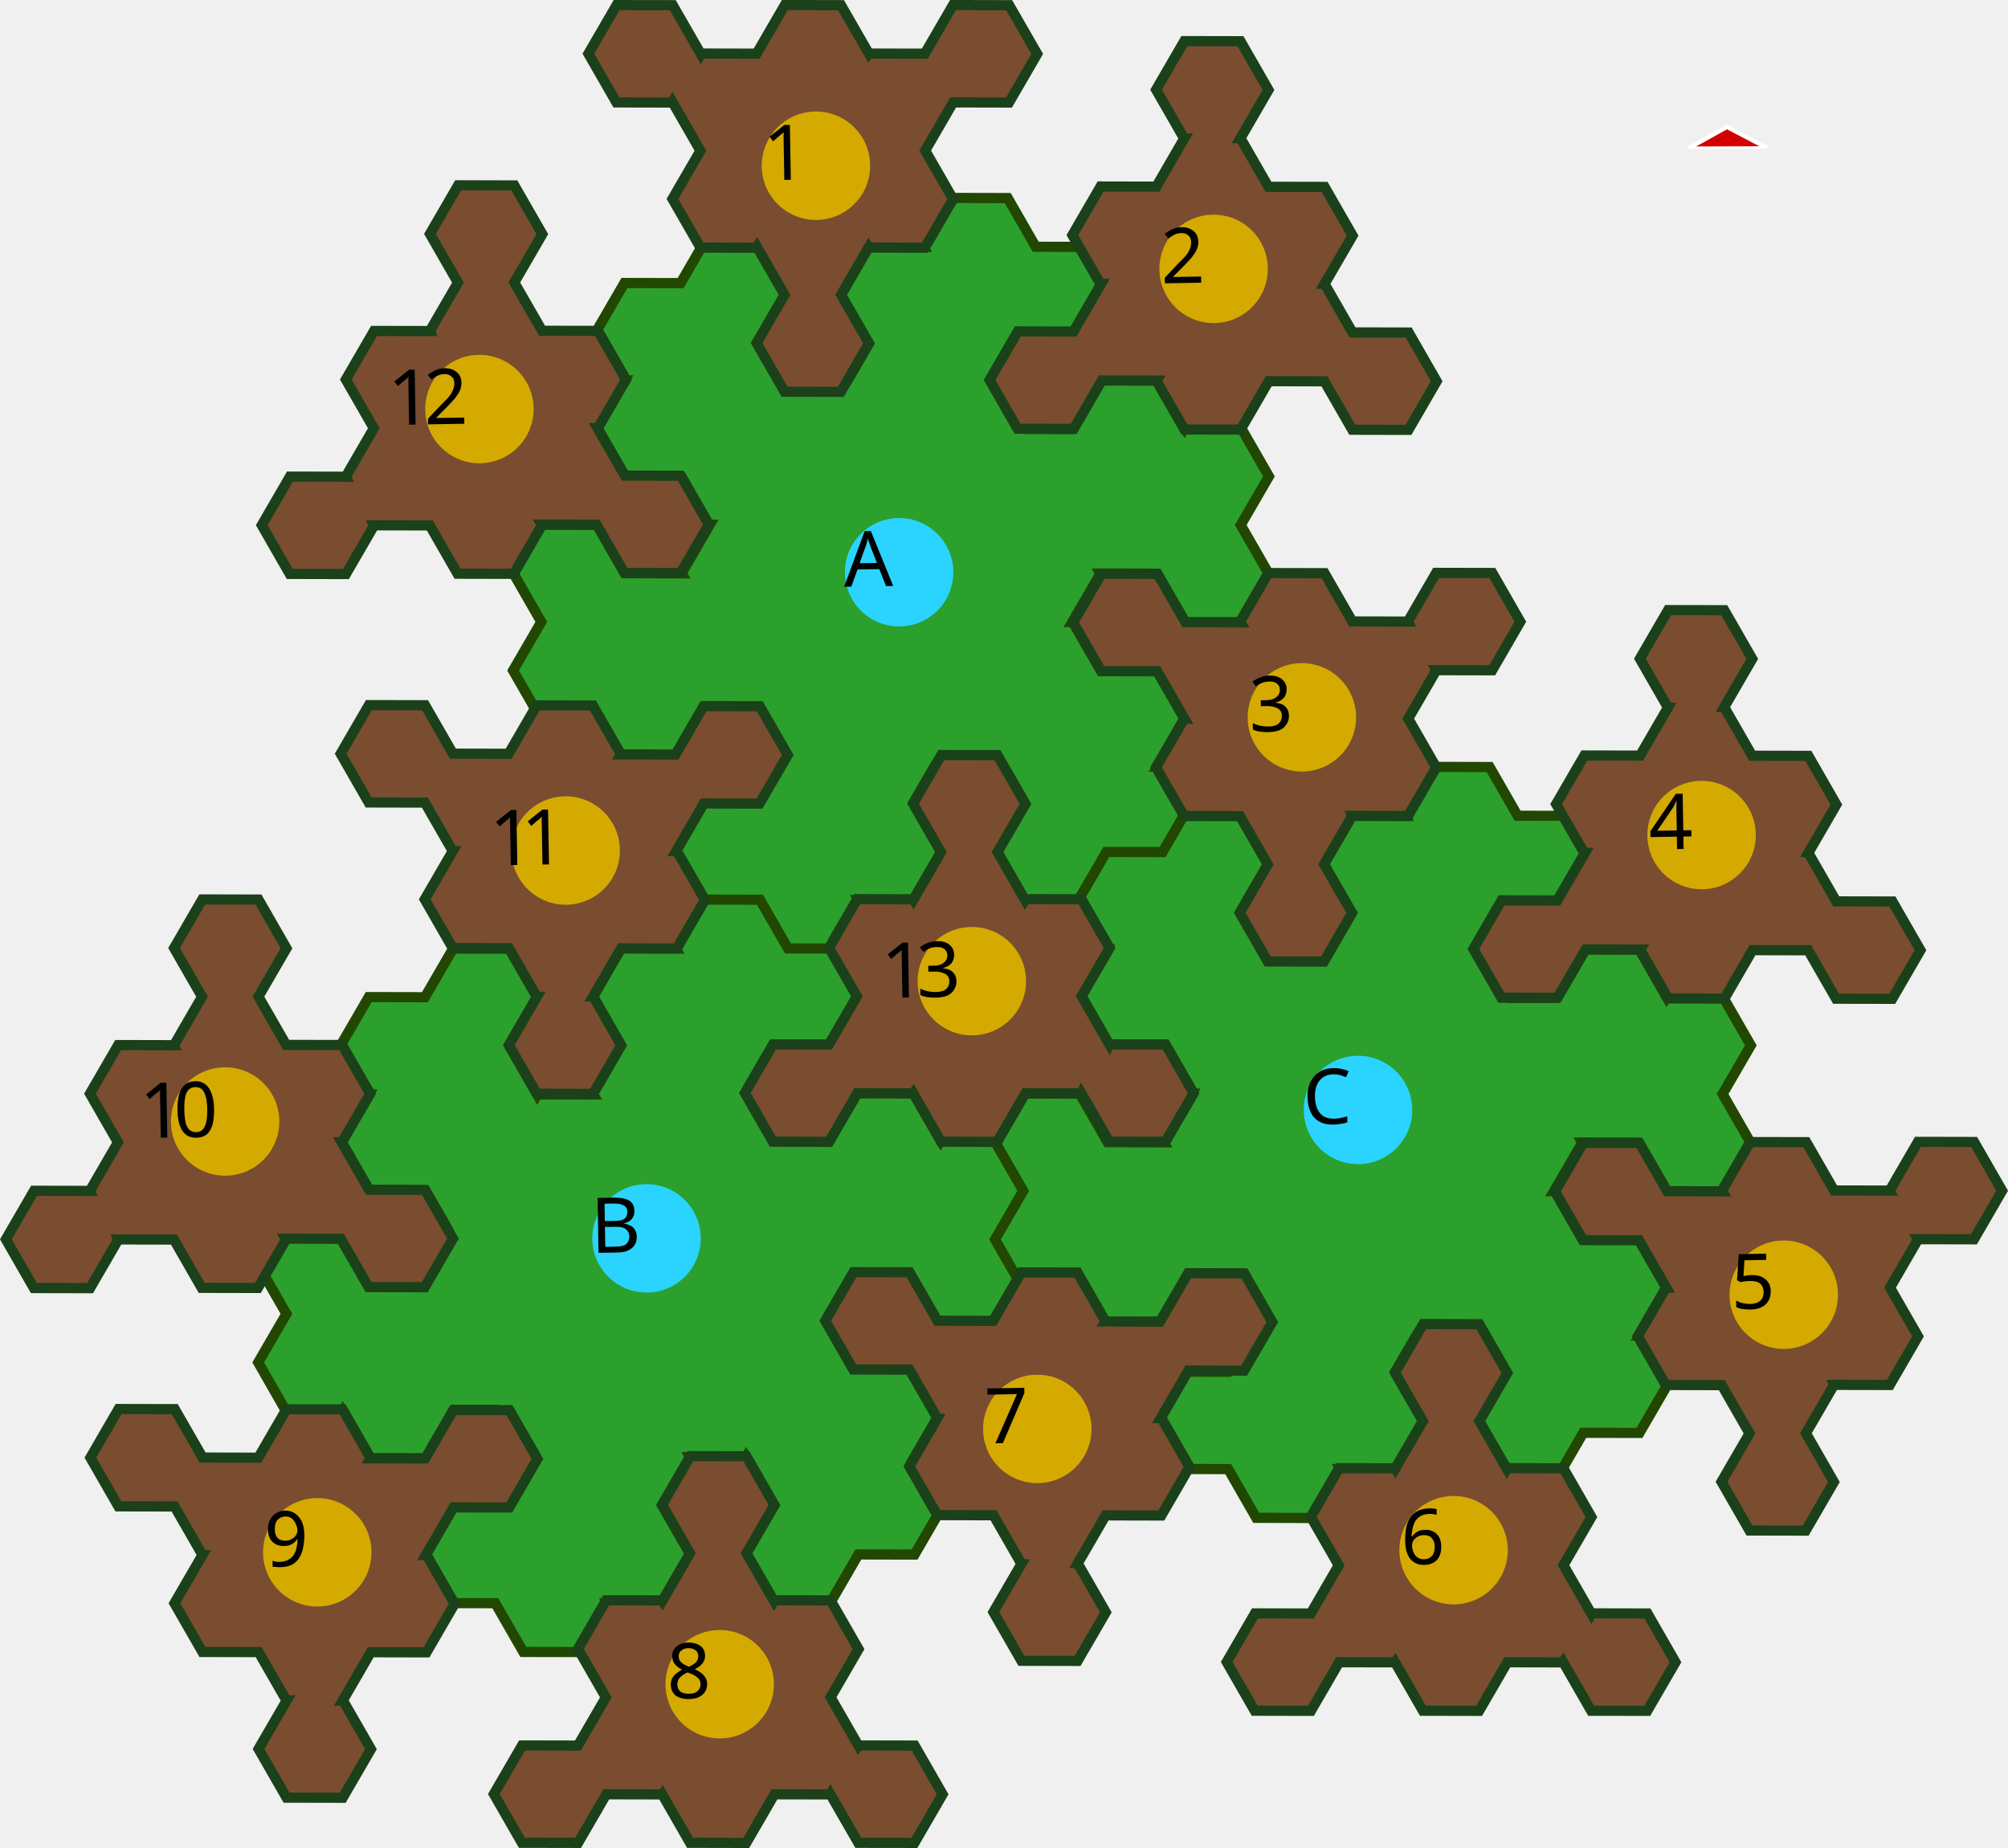
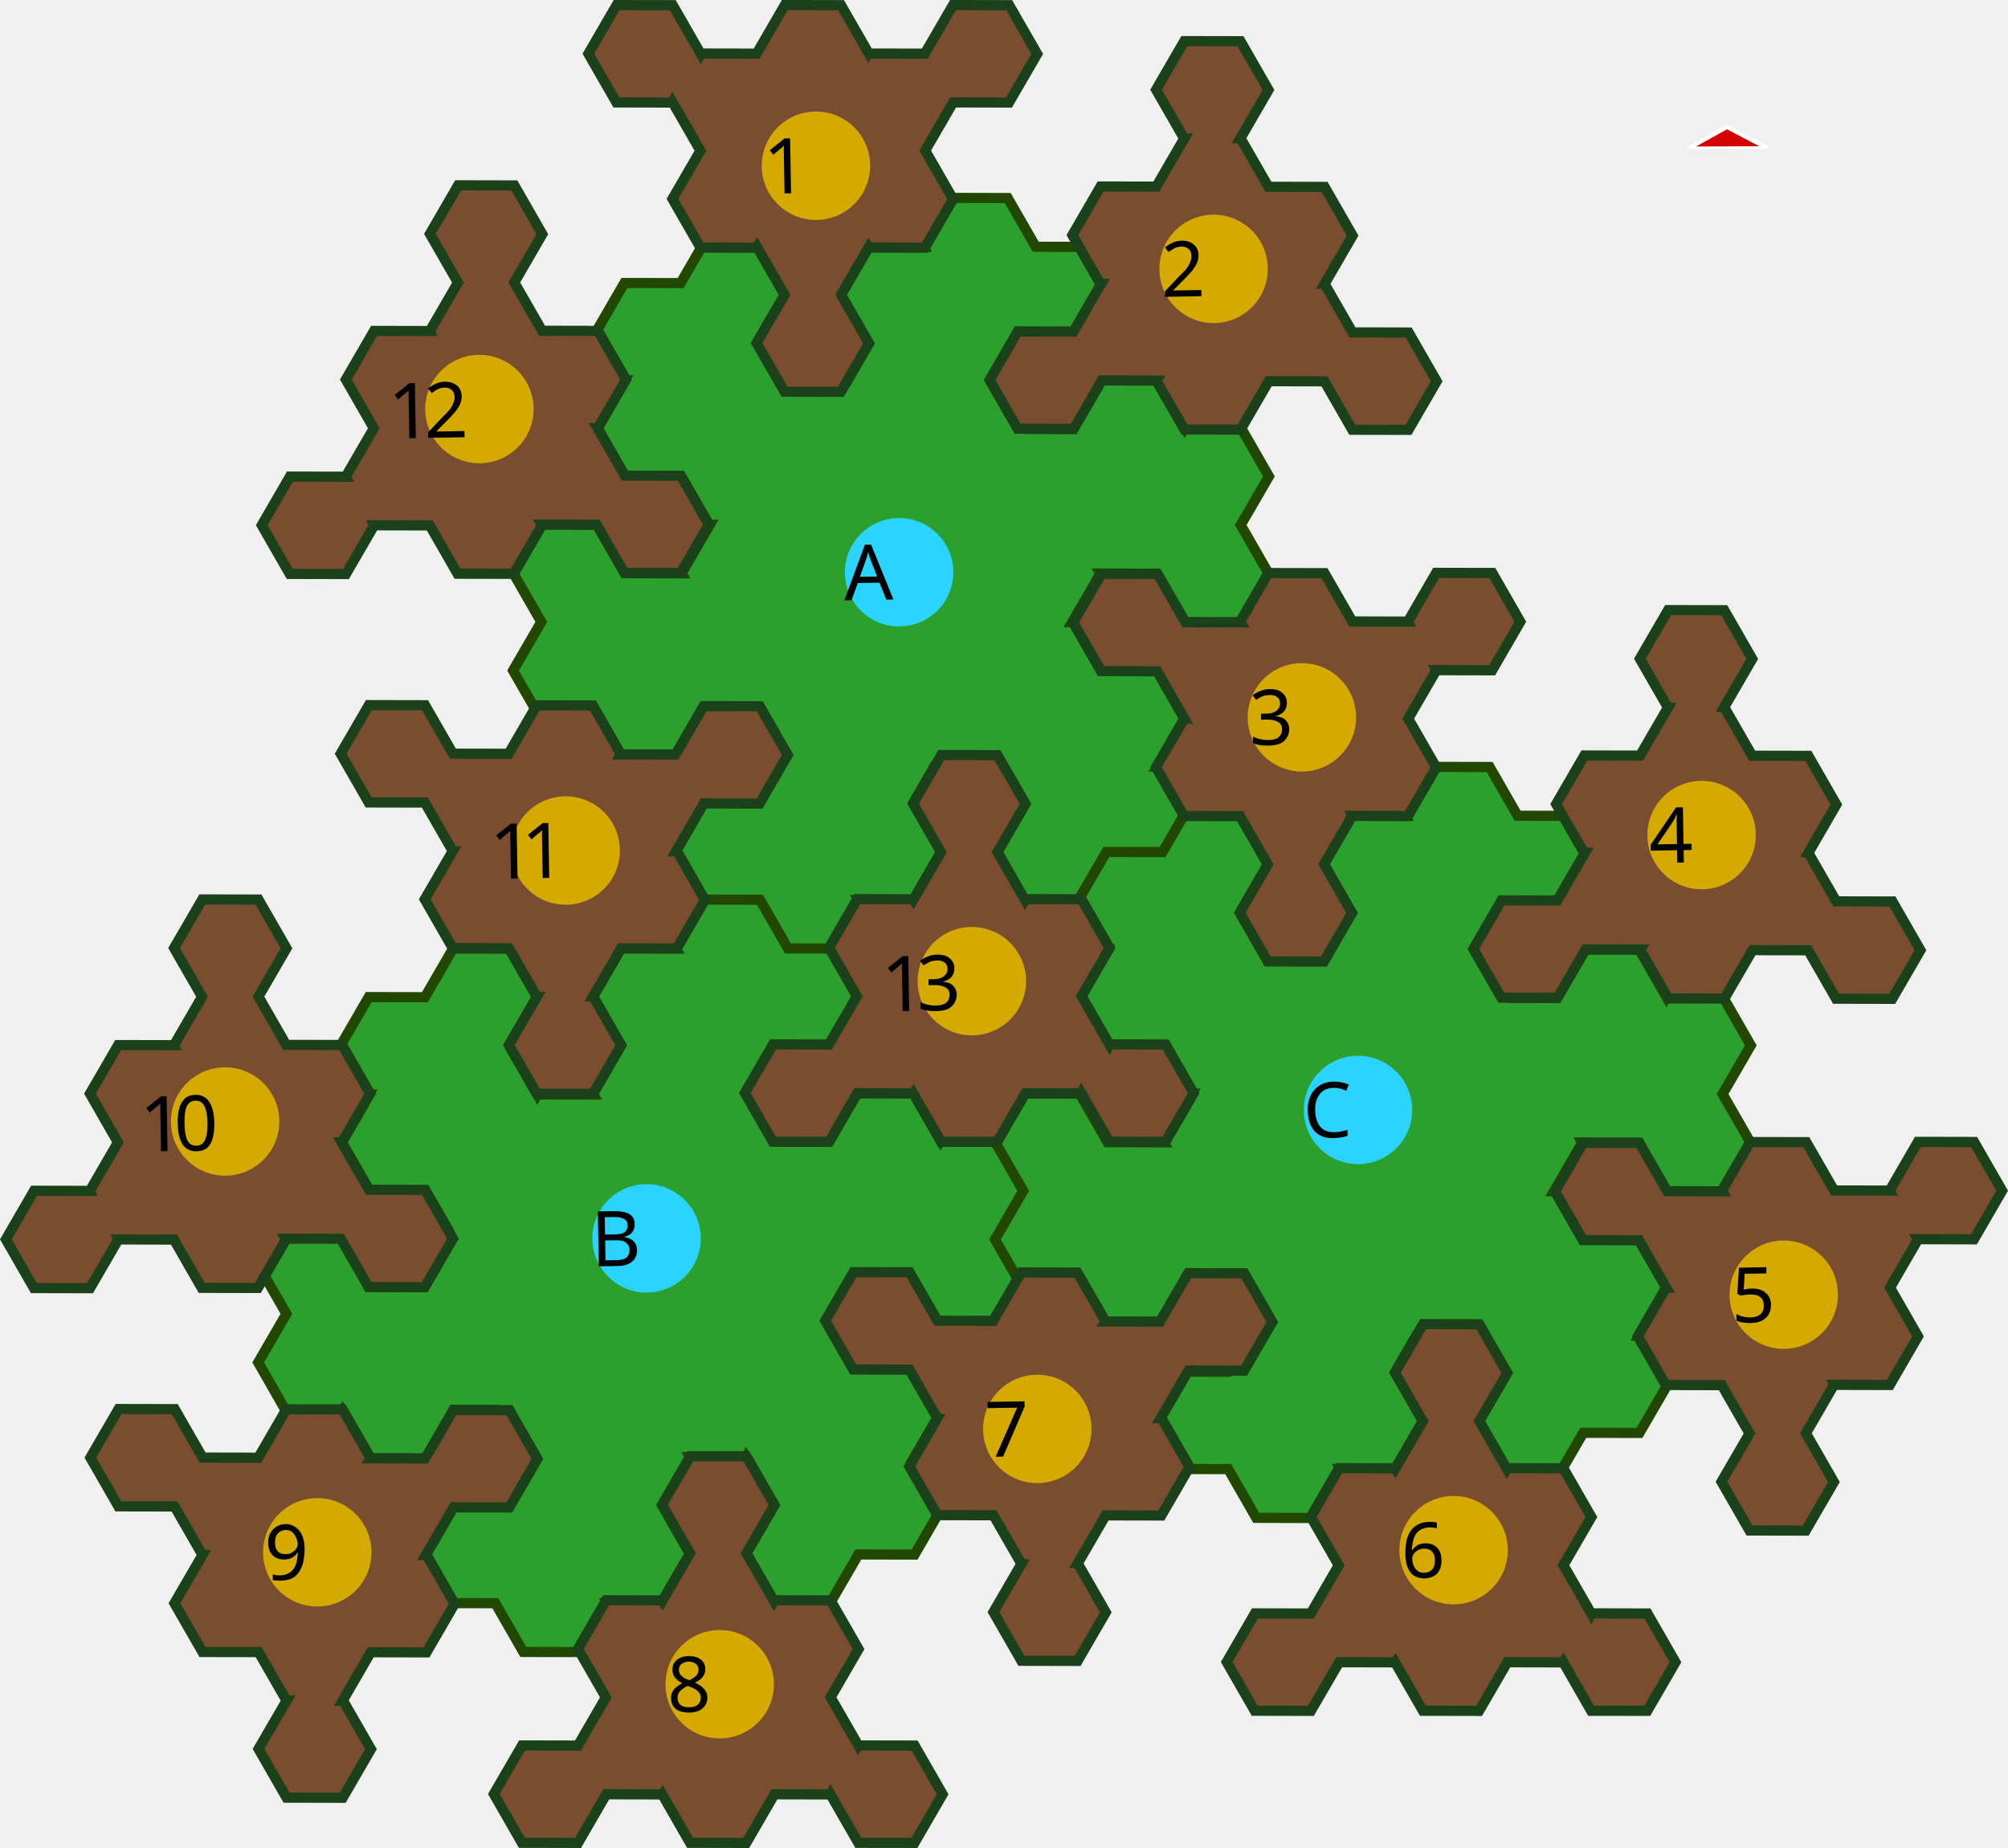
<svg xmlns="http://www.w3.org/2000/svg" width="101.079mm" height="93.033mm" viewBox="0 0 101.079 93.033" version="1.1" id="svg1" xml:space="preserve">
  <defs id="defs1" />
  <g id="layer2" style="opacity:1" transform="translate(-52.64671,-38.43707)">
    <g id="g1522" transform="translate(-59.96899,19.33337)">
      <g id="g1521">
        <path id="path1359" style="fill:#2ca02c;fill-opacity:1;stroke:#214700;stroke-width:0.512;stroke-linecap:round;stroke-dasharray:none;stroke-opacity:1" d="m 160.513,29.068 -1.42,2.447 0.01,0.018 -2.749,-0.006 -1.42,2.447 1.408,2.452 -1.061,1.83 -2.747,-0.006 -0.005,0.009 -1.409,-2.453 1.414,-2.438 -1.409,-2.453 -2.829,-0.006 -1.42,2.447 -2.829,-0.006 -1.42,2.447 1.409,2.453 h 0.021 l -1.38,2.378 1.41,2.453 2.827,0.006 1.398,2.433 h 0.035 l -1.415,2.439 0.005,0.009 -2.829,-0.006 -1.405,-2.444 -2.829,-0.006 -1.42,2.447 1.409,2.453 -1.42,2.447 1.41,2.453 2.829,0.006 0.01,-0.018 1.369,2.384 2.829,0.006 1.419,-2.445 2.235,0.005 1.047,1.822 h 0.01 l -1.42,2.447 -2.818,-0.006 -1.42,2.447 1.41,2.453 2.829,0.006 1.409,2.453 2.829,0.006 1.42,-2.447 -0.01,-0.018 2.749,0.006 1.42,-2.447 -1.408,-2.452 1.061,-1.83 2.748,0.006 0.005,-0.009 1.409,2.453 -1.414,2.438 1.409,2.453 2.829,0.006 1.42,-2.447 2.829,0.006 1.42,-2.447 -1.409,-2.453 h -0.021 l 1.38,-2.378 -1.41,-2.453 -2.827,-0.006 -1.398,-2.433 h -0.035 l 1.415,-2.439 -0.005,-0.009 2.829,0.006 1.405,2.444 2.829,0.006 1.42,-2.447 -1.409,-2.453 1.42,-2.447 -1.409,-2.453 -2.829,-0.006 -0.01,0.018 -1.369,-2.384 -2.829,-0.006 -1.419,2.445 -2.236,-0.005 -1.047,-1.822 h -0.01 l 1.42,-2.447 2.818,0.006 1.42,-2.447 -1.41,-2.453 -2.829,-0.006 -1.409,-2.453 z" />
        <path id="path1511" style="fill:#2ca02c;fill-opacity:1;stroke:#214700;stroke-width:0.512;stroke-linecap:round;stroke-dasharray:none;stroke-opacity:1" d="m 127.017,90.147 2.829,0.006 0.011,-0.018 1.369,2.384 2.829,0.006 1.419,-2.445 2.115,0.004 1.368,2.382 0.011,-7e-4 -1.42,2.447 -2.818,-0.005 -1.42,2.447 1.41,2.453 2.829,0.006 1.409,2.453 2.829,0.006 1.42,-2.447 -0.01,-0.018 2.749,0.006 1.42,-2.447 -1.408,-2.452 1.408,-2.427 -0.017,-0.03 2.819,0.006 0.005,-0.009 1.409,2.453 -1.415,2.438 1.409,2.453 2.829,0.006 1.42,-2.446 2.829,0.006 1.42,-2.447 -1.409,-2.453 -0.02,-1.11e-4 1.38,-2.378 -1.409,-2.453 -2.827,-0.006 -1.113,-1.938 1.054,-1.818 -0.005,-0.009 2.829,0.006 1.404,2.444 2.829,0.006 1.42,-2.447 -1.409,-2.453 1.42,-2.447 -1.409,-2.453 -2.829,-0.006 -0.011,0.018 -1.369,-2.384 -2.829,-0.006 -1.419,2.445 -2.115,-0.004 -1.369,-2.383 -0.01,-1.7e-4 1.42,-2.447 2.819,0.006 1.42,-2.447 -1.409,-2.453 -2.829,-0.006 -1.409,-2.453 -2.829,-0.006 -1.42,2.447 0.011,0.018 -2.749,-0.006 -1.42,2.447 1.408,2.451 -1.408,2.427 0.018,0.03 -2.819,-0.006 -0.005,0.009 -1.409,-2.453 1.414,-2.438 -1.409,-2.453 -2.829,-0.006 -1.42,2.447 -2.829,-0.006 -1.42,2.447 1.41,2.453 0.02,10e-5 -1.38,2.377 1.41,2.453 2.827,0.006 1.114,1.938 -1.055,1.818 0.005,0.009 -2.829,-0.006 -1.404,-2.444 -2.829,-0.006 -1.42,2.447 1.409,2.453 -1.42,2.447 z" />
        <path id="path1517" style="fill:#2ca02c;fill-opacity:1;stroke:#214700;stroke-width:0.512;stroke-linecap:round;stroke-dasharray:none;stroke-opacity:1" d="m 178.677,95.523 1.42,-2.447 -0.01,-0.018 2.749,0.006 1.42,-2.447 -1.408,-2.452 1.061,-1.83 2.747,0.006 0.005,-0.01 1.409,2.453 -1.414,2.438 1.409,2.453 2.829,0.006 1.42,-2.447 2.829,0.006 1.42,-2.447 -1.409,-2.453 -0.021,-3e-5 1.38,-2.378 -1.409,-2.453 -2.827,-0.006 -1.398,-2.433 -0.035,-1e-5 1.415,-2.439 -0.005,-0.009 2.829,0.006 1.404,2.444 2.829,0.006 1.42,-2.447 -1.408,-2.453 1.42,-2.447 -1.409,-2.453 -2.829,-0.006 -0.01,0.018 -1.369,-2.384 -2.829,-0.006 -1.419,2.445 -2.235,-0.005 -1.047,-1.822 -0.01,-1.7e-4 1.42,-2.447 2.818,0.006 1.42,-2.447 -1.409,-2.453 -2.829,-0.006 -1.409,-2.453 -2.829,-0.006 -1.42,2.447 0.01,0.018 -2.749,-0.006 -1.42,2.447 1.408,2.451 -1.061,1.83 -2.748,-0.006 -0.005,0.009 -1.409,-2.453 1.415,-2.438 -1.409,-2.453 -2.829,-0.006 -1.42,2.447 -2.829,-0.006 -1.42,2.447 1.409,2.453 h 0.021 l -1.38,2.378 1.41,2.453 2.827,0.006 1.398,2.433 0.035,-4e-5 -1.415,2.439 0.005,0.009 -2.829,-0.006 -1.405,-2.444 -2.829,-0.006 -1.42,2.447 1.409,2.453 -1.42,2.447 1.409,2.453 2.829,0.006 0.01,-0.018 1.369,2.384 2.829,0.006 1.419,-2.445 2.236,0.005 1.047,1.822 0.01,1.7e-4 -1.42,2.447 -2.818,-0.006 -1.42,2.447 1.41,2.453 2.829,0.006 1.409,2.453 z" />
      </g>
      <g id="g1520" style="stroke:#1a4119;stroke-opacity:1">
        <path id="path1344" style="fill:#7a4d30;fill-opacity:1;stroke:#1a4119;stroke-width:0.512;stroke-linecap:round;stroke-dasharray:none;stroke-opacity:1" d="m 143.654,19.36 -1.42,2.447 1.41,2.453 2.829,0.006 0.003,-0.006 1.397,2.431 -1.407,2.425 1.41,2.453 2.829,0.006 0.02,-0.034 1.382,2.405 -1.407,2.425 1.41,2.453 2.829,0.006 1.42,-2.447 -1.404,-2.443 1.382,-2.382 0.006,0.01 2.829,0.006 1.42,-2.447 -1.404,-2.443 1.407,-2.425 2.812,0.006 1.42,-2.447 -1.41,-2.453 -2.829,-0.006 -1.42,2.447 -2.812,-0.006 -0.003,0.004 -1.402,-2.44 -2.829,-0.006 -1.42,2.447 -2.814,-0.006 -0.003,0.006 -1.403,-2.441 z" />
        <path id="path1500" style="fill:#7a4d30;fill-opacity:1;stroke:#1a4119;stroke-width:0.512;stroke-linecap:round;stroke-dasharray:none;stroke-opacity:1" d="m 175.06,21.179 -2.829,-0.006 -1.419,2.447 1.409,2.453 0.007,-5e-6 -1.407,2.426 -2.804,-0.006 -1.42,2.447 1.409,2.453 0.039,-3.5e-5 -1.392,2.4 -2.804,-0.006 -1.42,2.447 1.409,2.453 2.829,0.006 1.414,-2.437 2.753,0.006 -0.006,0.01 1.41,2.453 2.829,0.006 1.414,-2.437 2.804,0.006 1.401,2.438 2.829,0.006 1.42,-2.447 -1.409,-2.453 -2.829,-0.006 -1.401,-2.438 -0.005,-1.75e-4 1.412,-2.434 -1.409,-2.453 -2.829,-0.006 -1.402,-2.44 -0.007,-1.44e-4 1.413,-2.435 z" />
        <path id="path1502" style="fill:#7a4d30;fill-opacity:1;stroke:#1a4119;stroke-width:0.512;stroke-linecap:round;stroke-dasharray:none;stroke-opacity:1" d="m 189.146,50.402 -1.409,-2.453 -2.829,-0.006 -1.42,2.447 0.003,0.006 -2.804,-0.006 -1.397,-2.431 -2.829,-0.006 -1.42,2.447 0.02,0.034 -2.774,-0.006 -1.397,-2.431 -2.829,-0.006 -1.42,2.447 1.409,2.453 2.818,0.006 1.372,2.387 -0.012,-1.52e-4 -1.42,2.447 1.409,2.453 2.818,0.006 1.397,2.432 -1.411,2.432 1.409,2.453 2.829,0.006 1.42,-2.447 -1.409,-2.453 1.411,-2.432 -0.002,-0.005 2.814,0.006 1.42,-2.447 -1.409,-2.453 1.412,-2.434 -0.003,-0.006 2.815,0.006 z" />
        <path id="path1506" style="fill:#7a4d30;fill-opacity:1;stroke:#1a4119;stroke-width:0.512;stroke-linecap:round;stroke-dasharray:none;stroke-opacity:1" d="m 139.639,74.166 2.829,0.006 1.419,-2.447 -1.409,-2.453 -0.007,6e-6 1.407,-2.426 2.804,0.006 1.42,-2.447 -1.409,-2.453 -0.039,3.5e-5 1.392,-2.4 2.804,0.006 1.42,-2.447 -1.409,-2.453 -2.829,-0.006 -1.414,2.437 -2.753,-0.006 0.006,-0.01 -1.41,-2.453 -2.829,-0.006 -1.414,2.437 -2.804,-0.006 -1.401,-2.438 -2.829,-0.006 -1.42,2.447 1.409,2.453 2.829,0.006 1.401,2.438 0.005,1.75e-4 -1.412,2.434 1.409,2.453 2.829,0.006 1.402,2.44 0.007,1.44e-4 -1.413,2.435 z" />
        <path id="path1508" style="fill:#7a4d30;fill-opacity:1;stroke:#1a4119;stroke-width:0.512;stroke-linecap:round;stroke-dasharray:none;stroke-opacity:1" d="m 125.791,45.543 1.409,2.453 2.829,0.006 1.42,-2.447 -0.003,-0.006 2.804,0.006 1.397,2.431 2.829,0.006 1.42,-2.447 -0.02,-0.034 2.774,0.006 1.397,2.431 2.829,0.006 1.42,-2.447 -1.409,-2.453 -2.818,-0.006 -1.372,-2.387 0.012,1.52e-4 1.42,-2.447 -1.409,-2.453 -2.818,-0.006 -1.397,-2.432 1.411,-2.432 -1.409,-2.453 -2.829,-0.006 -1.42,2.447 1.409,2.453 -1.411,2.432 0.002,0.005 -2.814,-0.006 -1.42,2.447 1.409,2.453 -1.412,2.434 0.003,0.006 -2.815,-0.006 z" />
        <path id="path1510" style="fill:#7a4d30;fill-opacity:1;stroke:#1a4119;stroke-width:0.512;stroke-linecap:round;stroke-dasharray:none;stroke-opacity:1" d="m 127.039,109.602 2.829,0.006 1.42,-2.447 -1.409,-2.453 -0.007,3.7e-4 1.407,-2.426 2.804,0.006 1.42,-2.447 -1.409,-2.453 -0.039,-1e-5 1.392,-2.4 2.804,0.006 1.42,-2.447 -1.409,-2.453 -2.829,-0.006 -1.414,2.437 -2.753,-0.006 0.006,-0.01 -1.41,-2.453 -2.829,-0.006 -1.414,2.437 -2.804,-0.006 -1.401,-2.438 -2.829,-0.006 -1.42,2.447 1.409,2.453 2.829,0.006 1.401,2.438 0.005,3.3e-4 -1.412,2.434 1.409,2.453 2.829,0.006 1.402,2.44 0.006,-1.6e-4 -1.413,2.435 z" />
        <path id="path1512" style="fill:#7a4d30;fill-opacity:1;stroke:#1a4119;stroke-width:0.512;stroke-linecap:round;stroke-dasharray:none;stroke-opacity:1" d="m 112.911,81.495 1.409,2.453 2.829,0.006 1.42,-2.447 -0.003,-0.007 2.804,0.006 1.397,2.431 2.829,0.006 1.42,-2.447 -0.02,-0.034 2.774,0.006 1.397,2.431 2.829,0.006 1.42,-2.447 -1.409,-2.453 -2.818,-0.006 -1.372,-2.387 0.012,-4e-5 1.42,-2.447 -1.409,-2.453 -2.818,-0.006 -1.397,-2.431 1.411,-2.432 -1.409,-2.453 -2.829,-0.006 -1.42,2.447 1.409,2.453 -1.411,2.432 0.002,0.005 -2.814,-0.006 -1.42,2.447 1.409,2.453 -1.412,2.434 0.003,0.007 -2.815,-0.006 z" />
        <path id="path1515" style="fill:#7a4d30;fill-opacity:1;stroke:#1a4119;stroke-width:0.512;stroke-linecap:round;stroke-dasharray:none;stroke-opacity:1" d="m 158.646,111.88 1.42,-2.447 -1.409,-2.453 -2.829,-0.006 -0.004,0.006 -1.397,-2.431 1.407,-2.425 -1.409,-2.453 -2.829,-0.006 -0.02,0.034 -1.382,-2.405 1.407,-2.425 -1.409,-2.453 -2.829,-0.006 -1.42,2.447 1.404,2.443 -1.382,2.381 -0.006,-0.01 -2.829,-0.006 -1.42,2.447 1.404,2.443 -1.407,2.425 -2.812,-0.006 -1.42,2.447 1.41,2.453 2.829,0.006 1.42,-2.447 2.812,0.006 0.003,-0.004 1.402,2.44 2.829,0.006 1.42,-2.447 2.814,0.006 0.003,-0.005 1.403,2.441 z" />
        <path id="path1516" style="fill:#7a4d30;fill-opacity:1;stroke:#1a4119;stroke-width:0.512;stroke-linecap:round;stroke-dasharray:none;stroke-opacity:1" d="m 195.536,105.231 1.42,-2.447 -1.409,-2.453 -2.829,-0.006 -0.003,0.006 -1.397,-2.431 1.407,-2.425 -1.409,-2.453 -2.829,-0.006 -0.02,0.034 -1.382,-2.405 1.407,-2.425 -1.409,-2.453 -2.829,-0.006 -1.42,2.447 1.404,2.443 -1.382,2.381 -0.006,-0.01 -2.829,-0.006 -1.42,2.447 1.404,2.443 -1.407,2.426 -2.812,-0.006 -1.42,2.447 1.41,2.453 2.829,0.006 1.42,-2.447 2.812,0.006 0.003,-0.004 1.402,2.44 2.829,0.006 1.42,-2.447 2.814,0.006 0.003,-0.005 1.403,2.441 z" />
        <path id="path1518" style="fill:#7a4d30;fill-opacity:1;stroke:#1a4119;stroke-width:0.512;stroke-linecap:round;stroke-dasharray:none;stroke-opacity:1" d="m 164.031,102.712 2.829,0.006 1.42,-2.447 -1.409,-2.453 -0.008,-9.1e-4 1.407,-2.425 2.804,0.006 1.42,-2.447 -1.409,-2.453 -0.039,-3e-5 1.392,-2.399 2.804,0.006 1.42,-2.447 -1.409,-2.453 -2.829,-0.006 -1.414,2.437 -2.753,-0.006 0.006,-0.01 -1.41,-2.453 -2.829,-0.006 -1.414,2.437 -2.804,-0.006 -1.401,-2.438 -2.829,-0.006 -1.42,2.447 1.409,2.453 2.829,0.006 1.401,2.438 0.005,7.7e-4 -1.412,2.434 1.409,2.453 2.829,0.006 1.402,2.44 0.008,9e-4 -1.413,2.435 z" />
        <path id="path1519" style="fill:#7a4d30;fill-opacity:1;stroke:#1a4119;stroke-width:0.512;stroke-linecap:round;stroke-dasharray:none;stroke-opacity:1" d="m 199.413,49.824 -2.829,-0.006 -1.42,2.447 1.409,2.453 0.007,4.02e-4 -1.407,2.425 -2.804,-0.006 -1.42,2.447 1.409,2.453 0.039,-6e-5 -1.392,2.399 -2.804,-0.006 -1.42,2.447 1.409,2.453 2.829,0.006 1.414,-2.437 2.753,0.006 -0.006,0.01 1.41,2.453 2.829,0.006 1.414,-2.437 2.804,0.006 1.401,2.438 2.829,0.006 1.42,-2.447 -1.409,-2.453 -2.829,-0.006 -1.401,-2.438 -0.005,-7.7e-4 1.412,-2.434 -1.409,-2.453 -2.829,-0.006 -1.402,-2.44 -0.007,-4.02e-4 1.413,-2.435 z" />
        <path id="path1520" style="fill:#7a4d30;fill-opacity:1;stroke:#1a4119;stroke-width:0.512;stroke-linecap:round;stroke-dasharray:none;stroke-opacity:1" d="m 213.399,79.047 -1.409,-2.453 -2.829,-0.006 -1.42,2.447 0.003,0.006 -2.804,-0.006 -1.397,-2.431 -2.829,-0.006 -1.42,2.447 0.02,0.034 -2.774,-0.006 -1.397,-2.431 -2.829,-0.006 -1.42,2.447 1.409,2.453 2.818,0.006 1.371,2.387 -0.012,5e-5 -1.42,2.447 1.409,2.453 2.818,0.006 1.397,2.432 -1.411,2.432 1.409,2.453 2.829,0.006 1.42,-2.447 -1.409,-2.453 1.411,-2.432 -0.002,-0.005 2.814,0.006 1.42,-2.447 -1.409,-2.453 1.412,-2.434 -0.003,-0.005 2.815,0.006 z" />
        <path id="path1504" style="fill:#7a4d30;fill-opacity:1;stroke:#1a4119;stroke-width:0.512;stroke-linecap:round;stroke-dasharray:none;stroke-opacity:1" d="m 171.283,76.585 1.42,-2.447 -1.41,-2.453 -2.829,-0.006 -0.003,0.006 -1.397,-2.431 1.407,-2.425 -1.41,-2.453 -2.829,-0.006 -0.02,0.034 -1.382,-2.405 1.407,-2.425 -1.41,-2.453 -2.829,-0.006 -1.42,2.447 1.404,2.443 -1.382,2.382 -0.006,-0.01 -2.829,-0.006 -1.42,2.447 1.404,2.443 -1.407,2.425 -2.812,-0.006 -1.42,2.447 1.41,2.453 2.829,0.006 1.42,-2.447 2.812,0.006 0.003,-0.004 1.402,2.44 2.829,0.006 1.42,-2.447 2.814,0.006 0.003,-0.006 1.403,2.441 z" />
      </g>
    </g>
  </g>
  <g id="layer1" style="display:inline;opacity:1" transform="rotate(0.5390657,3915.733,-5403.818)">
    <g id="g1534" transform="rotate(8,8.127146,-568.1496)">
      <circle style="fill:#2ad4ff;stroke:none;stroke-width:0.716;stroke-linecap:round;stroke-dasharray:none;stroke-opacity:1" id="path1316" cx="173.575" cy="76.269" r="2.729" transform="rotate(-9.518492)" />
-       <text xml:space="preserve" style="font-style:normal;font-variant:normal;font-weight:normal;font-stretch:normal;font-size:3.872px;line-height:1.1;font-family:Krungthep;-inkscape-font-specification:'Krungthep, Normal';font-variant-ligatures:normal;font-variant-caps:normal;font-variant-numeric:oldstyle-nums;text-align:center;letter-spacing:-0.774px;word-spacing:0.794px;writing-mode:lr-tb;direction:ltr;text-anchor:middle;fill:#000000;stroke:none;stroke-width:0.393;stroke-linecap:round;stroke-dasharray:none;stroke-opacity:1" x="173.623" y="76.954" id="text1316" transform="rotate(-9.518492)">
-         <tspan id="tspan1316" style="font-style:normal;font-variant:normal;font-weight:normal;font-stretch:normal;font-size:3.872px;font-family:Krungthep;-inkscape-font-specification:'Krungthep, Normal';font-variant-ligatures:normal;font-variant-caps:normal;font-variant-numeric:oldstyle-nums;fill:#000000;stroke-width:0.393" x="173.236" y="76.954">A</tspan>
+       <text xml:space="preserve" style="font-style:normal;font-variant:normal;font-weight:normal;font-stretch:normal;font-size:3.872px;line-height:1.1;font-family:Krungthep;-inkscape-font-specification:'Krungthep, Normal';font-variant-ligatures:normal;font-variant-caps:normal;font-variant-numeric:oldstyle-nums;text-align:center;letter-spacing:-0.774px;word-spacing:0.794px;writing-mode:lr-tb;direction:ltr;text-anchor:middle;fill:#000000;stroke:none;stroke-width:0.393;stroke-linecap:round;stroke-dasharray:none;stroke-opacity:1" x="173.623" y="77.634" id="text1316" transform="rotate(-9.518492)">
+         <tspan id="tspan1316" style="font-style:normal;font-variant:normal;font-weight:normal;font-stretch:normal;font-size:3.872px;font-family:Krungthep;-inkscape-font-specification:'Krungthep, Normal';font-variant-ligatures:normal;font-variant-caps:normal;font-variant-numeric:oldstyle-nums;fill:#000000;stroke-width:0.393" x="173.236" y="77.634">A</tspan>
      </text>
    </g>
    <g id="g1525" transform="rotate(8,-4.954944,-586.3549)">
      <circle style="fill:#d4aa00;stroke:none;stroke-width:0.716;stroke-linecap:round;stroke-dasharray:none;stroke-opacity:1" id="circle1316" cx="155.295" cy="66.122" r="2.729" transform="rotate(-9.518492)" />
-       <text xml:space="preserve" style="font-style:normal;font-variant:normal;font-weight:normal;font-stretch:normal;font-size:3.872px;line-height:1.1;font-family:Krungthep;-inkscape-font-specification:'Krungthep, Normal';font-variant-ligatures:normal;font-variant-caps:normal;font-variant-numeric:oldstyle-nums;text-align:center;letter-spacing:-0.405px;word-spacing:0.794px;writing-mode:lr-tb;direction:ltr;text-anchor:middle;fill:#000000;stroke:none;stroke-width:0.393;stroke-linecap:round;stroke-dasharray:none;stroke-opacity:1" x="155.222" y="66.847" id="text1317" transform="rotate(-9.518492)">
-         <tspan id="tspan1317" style="font-style:normal;font-variant:normal;font-weight:normal;font-stretch:normal;font-size:3.872px;font-family:Krungthep;-inkscape-font-specification:'Krungthep, Normal';font-variant-ligatures:normal;font-variant-caps:normal;font-variant-numeric:oldstyle-nums;letter-spacing:-0.405px;fill:#000000;stroke-width:0.393" x="155.02" y="66.847">12</tspan>
+       <text xml:space="preserve" style="font-style:normal;font-variant:normal;font-weight:normal;font-stretch:normal;font-size:3.872px;line-height:1.1;font-family:Krungthep;-inkscape-font-specification:'Krungthep, Normal';font-variant-ligatures:normal;font-variant-caps:normal;font-variant-numeric:oldstyle-nums;text-align:center;letter-spacing:-0.405px;word-spacing:0.794px;writing-mode:lr-tb;direction:ltr;text-anchor:middle;fill:#000000;stroke:none;stroke-width:0.393;stroke-linecap:round;stroke-dasharray:none;stroke-opacity:1" x="155.222" y="67.527" id="text1317" transform="rotate(-9.518492)">
+         <tspan id="tspan1317" style="font-style:normal;font-variant:normal;font-weight:normal;font-stretch:normal;font-size:3.872px;font-family:Krungthep;-inkscape-font-specification:'Krungthep, Normal';font-variant-ligatures:normal;font-variant-caps:normal;font-variant-numeric:oldstyle-nums;letter-spacing:-0.405px;fill:#000000;stroke-width:0.393" x="155.02" y="67.527">12</tspan>
      </text>
    </g>
    <g id="g1524" transform="rotate(8,22.18488,-594.6757)">
      <circle style="fill:#d4aa00;stroke:none;stroke-width:0.716;stroke-linecap:round;stroke-dasharray:none;stroke-opacity:1" id="circle1317" cx="173.234" cy="58.044" r="2.729" transform="rotate(-9.518492)" />
-       <text xml:space="preserve" style="font-style:normal;font-variant:normal;font-weight:normal;font-stretch:normal;font-size:3.872px;line-height:1.1;font-family:Krungthep;-inkscape-font-specification:'Krungthep, Normal';font-variant-ligatures:normal;font-variant-caps:normal;font-variant-numeric:oldstyle-nums;text-align:center;letter-spacing:-0.774px;word-spacing:0.794px;writing-mode:lr-tb;direction:ltr;text-anchor:middle;fill:#000000;stroke:none;stroke-width:0.393;stroke-linecap:round;stroke-dasharray:none;stroke-opacity:1" x="173.282" y="58.729" id="text1318" transform="rotate(-9.518492)">
-         <tspan id="tspan1318" style="font-style:normal;font-variant:normal;font-weight:normal;font-stretch:normal;font-size:3.872px;font-family:Krungthep;-inkscape-font-specification:'Krungthep, Normal';font-variant-ligatures:normal;font-variant-caps:normal;font-variant-numeric:oldstyle-nums;fill:#000000;stroke-width:0.393" x="172.895" y="58.729">1</tspan>
+       <text xml:space="preserve" style="font-style:normal;font-variant:normal;font-weight:normal;font-stretch:normal;font-size:3.872px;line-height:1.1;font-family:Krungthep;-inkscape-font-specification:'Krungthep, Normal';font-variant-ligatures:normal;font-variant-caps:normal;font-variant-numeric:oldstyle-nums;text-align:center;letter-spacing:-0.774px;word-spacing:0.794px;writing-mode:lr-tb;direction:ltr;text-anchor:middle;fill:#000000;stroke:none;stroke-width:0.393;stroke-linecap:round;stroke-dasharray:none;stroke-opacity:1" x="173.282" y="59.409" id="text1318" transform="rotate(-9.518492)">
+         <tspan id="tspan1318" style="font-style:normal;font-variant:normal;font-weight:normal;font-stretch:normal;font-size:3.872px;font-family:Krungthep;-inkscape-font-specification:'Krungthep, Normal';font-variant-ligatures:normal;font-variant-caps:normal;font-variant-numeric:oldstyle-nums;fill:#000000;stroke-width:0.393" x="172.895" y="59.409">1</tspan>
      </text>
    </g>
    <g id="g1523" transform="rotate(8,40.85034,-593.2203)">
      <circle style="fill:#d4aa00;stroke:none;stroke-width:0.716;stroke-linecap:round;stroke-dasharray:none;stroke-opacity:1" id="circle1318" cx="192.707" cy="66.15" r="2.729" transform="rotate(-9.518492)" />
-       <text xml:space="preserve" style="font-style:normal;font-variant:normal;font-weight:normal;font-stretch:normal;font-size:3.872px;line-height:1.1;font-family:Krungthep;-inkscape-font-specification:'Krungthep, Normal';font-variant-ligatures:normal;font-variant-caps:normal;font-variant-numeric:oldstyle-nums;text-align:center;letter-spacing:-0.774px;word-spacing:0.794px;writing-mode:lr-tb;direction:ltr;text-anchor:middle;fill:#000000;stroke:none;stroke-width:0.393;stroke-linecap:round;stroke-dasharray:none;stroke-opacity:1" x="192.754" y="66.835" id="text1319" transform="rotate(-9.518492)">
-         <tspan id="tspan1332" x="192.367" y="66.835">2</tspan>
+       <text xml:space="preserve" style="font-style:normal;font-variant:normal;font-weight:normal;font-stretch:normal;font-size:3.872px;line-height:1.1;font-family:Krungthep;-inkscape-font-specification:'Krungthep, Normal';font-variant-ligatures:normal;font-variant-caps:normal;font-variant-numeric:oldstyle-nums;text-align:center;letter-spacing:-0.774px;word-spacing:0.794px;writing-mode:lr-tb;direction:ltr;text-anchor:middle;fill:#000000;stroke:none;stroke-width:0.393;stroke-linecap:round;stroke-dasharray:none;stroke-opacity:1" x="192.754" y="67.515" id="text1319" transform="rotate(-9.518492)">
+         <tspan id="tspan1332" x="192.367" y="67.515">2</tspan>
      </text>
    </g>
    <g id="g1537" transform="rotate(8,34.83237,-561.228)">
      <circle style="fill:#d4aa00;stroke:none;stroke-width:0.716;stroke-linecap:round;stroke-dasharray:none;stroke-opacity:1" id="circle1319" cx="192.403" cy="87.535" r="2.729" transform="rotate(-9.518492)" />
-       <text xml:space="preserve" style="font-style:normal;font-variant:normal;font-weight:normal;font-stretch:normal;font-size:3.872px;line-height:1.1;font-family:Krungthep;-inkscape-font-specification:'Krungthep, Normal';font-variant-ligatures:normal;font-variant-caps:normal;font-variant-numeric:oldstyle-nums;text-align:center;letter-spacing:-0.774px;word-spacing:0.794px;writing-mode:lr-tb;direction:ltr;text-anchor:middle;fill:#000000;stroke:none;stroke-width:0.393;stroke-linecap:round;stroke-dasharray:none;stroke-opacity:1" x="192.451" y="88.219" id="text1320" transform="rotate(-9.518492)">
-         <tspan id="tspan1333" x="192.064" y="88.219">3</tspan>
+       <text xml:space="preserve" style="font-style:normal;font-variant:normal;font-weight:normal;font-stretch:normal;font-size:3.872px;line-height:1.1;font-family:Krungthep;-inkscape-font-specification:'Krungthep, Normal';font-variant-ligatures:normal;font-variant-caps:normal;font-variant-numeric:oldstyle-nums;text-align:center;letter-spacing:-0.774px;word-spacing:0.794px;writing-mode:lr-tb;direction:ltr;text-anchor:middle;fill:#000000;stroke:none;stroke-width:0.393;stroke-linecap:round;stroke-dasharray:none;stroke-opacity:1" x="192.451" y="88.899" id="text1320" transform="rotate(-9.518492)">
+         <tspan id="tspan1333" x="192.064" y="88.899">3</tspan>
      </text>
    </g>
    <g id="g1526" transform="rotate(8,63.21286,-553.7192)">
      <circle style="fill:#d4aa00;stroke:none;stroke-width:0.716;stroke-linecap:round;stroke-dasharray:none;stroke-opacity:1" id="circle1320" cx="210.995" cy="97.645" r="2.729" transform="rotate(-9.518492)" />
-       <text xml:space="preserve" style="font-style:normal;font-variant:normal;font-weight:normal;font-stretch:normal;font-size:3.872px;line-height:1.1;font-family:Krungthep;-inkscape-font-specification:'Krungthep, Normal';font-variant-ligatures:normal;font-variant-caps:normal;font-variant-numeric:oldstyle-nums;text-align:center;letter-spacing:-0.774px;word-spacing:0.794px;writing-mode:lr-tb;direction:ltr;text-anchor:middle;fill:#000000;stroke:none;stroke-width:0.393;stroke-linecap:round;stroke-dasharray:none;stroke-opacity:1" x="211.043" y="98.329" id="text1321" transform="rotate(-9.518492)">
-         <tspan id="tspan1334" x="210.656" y="98.329">4</tspan>
+       <text xml:space="preserve" style="font-style:normal;font-variant:normal;font-weight:normal;font-stretch:normal;font-size:3.872px;line-height:1.1;font-family:Krungthep;-inkscape-font-specification:'Krungthep, Normal';font-variant-ligatures:normal;font-variant-caps:normal;font-variant-numeric:oldstyle-nums;text-align:center;letter-spacing:-0.774px;word-spacing:0.794px;writing-mode:lr-tb;direction:ltr;text-anchor:middle;fill:#000000;stroke:none;stroke-width:0.393;stroke-linecap:round;stroke-dasharray:none;stroke-opacity:1" x="211.043" y="99.009" id="text1321" transform="rotate(-9.518492)">
+         <tspan id="tspan1334" x="210.656" y="99.009">4</tspan>
      </text>
    </g>
    <g id="g1527" transform="rotate(8,48.66071,-525.3842)">
      <circle style="fill:#d4aa00;stroke:none;stroke-width:0.716;stroke-linecap:round;stroke-dasharray:none;stroke-opacity:1" id="circle1321" cx="210.995" cy="118.451" r="2.729" transform="rotate(-9.518492)" />
-       <text xml:space="preserve" style="font-style:normal;font-variant:normal;font-weight:normal;font-stretch:normal;font-size:3.872px;line-height:1.1;font-family:Krungthep;-inkscape-font-specification:'Krungthep, Normal';font-variant-ligatures:normal;font-variant-caps:normal;font-variant-numeric:oldstyle-nums;text-align:center;letter-spacing:-0.774px;word-spacing:0.794px;writing-mode:lr-tb;direction:ltr;text-anchor:middle;fill:#000000;stroke:none;stroke-width:0.393;stroke-linecap:round;stroke-dasharray:none;stroke-opacity:1" x="211.043" y="119.136" id="text1322" transform="rotate(-9.518492)">
-         <tspan id="tspan1335" x="210.656" y="119.136">5</tspan>
+       <text xml:space="preserve" style="font-style:normal;font-variant:normal;font-weight:normal;font-stretch:normal;font-size:3.872px;line-height:1.1;font-family:Krungthep;-inkscape-font-specification:'Krungthep, Normal';font-variant-ligatures:normal;font-variant-caps:normal;font-variant-numeric:oldstyle-nums;text-align:center;letter-spacing:-0.774px;word-spacing:0.794px;writing-mode:lr-tb;direction:ltr;text-anchor:middle;fill:#000000;stroke:none;stroke-width:0.393;stroke-linecap:round;stroke-dasharray:none;stroke-opacity:1" x="211.043" y="119.816" id="text1322" transform="rotate(-9.518492)">
+         <tspan id="tspan1335" x="210.656" y="119.816">5</tspan>
      </text>
    </g>
    <g id="g1528" transform="rotate(8,27.4097,-523.7743)">
      <circle style="fill:#d4aa00;stroke:none;stroke-width:0.716;stroke-linecap:round;stroke-dasharray:none;stroke-opacity:1" id="circle1322" cx="194.22" cy="128.053" r="2.729" transform="rotate(-9.518492)" />
-       <text xml:space="preserve" style="font-style:normal;font-variant:normal;font-weight:normal;font-stretch:normal;font-size:3.872px;line-height:1.1;font-family:Krungthep;-inkscape-font-specification:'Krungthep, Normal';font-variant-ligatures:normal;font-variant-caps:normal;font-variant-numeric:oldstyle-nums;text-align:center;letter-spacing:-0.774px;word-spacing:0.794px;writing-mode:lr-tb;direction:ltr;text-anchor:middle;fill:#000000;stroke:none;stroke-width:0.393;stroke-linecap:round;stroke-dasharray:none;stroke-opacity:1" x="194.267" y="128.737" id="text1323" transform="rotate(-9.518492)">
-         <tspan id="tspan1336" x="193.88" y="128.737">6</tspan>
+       <text xml:space="preserve" style="font-style:normal;font-variant:normal;font-weight:normal;font-stretch:normal;font-size:3.872px;line-height:1.1;font-family:Krungthep;-inkscape-font-specification:'Krungthep, Normal';font-variant-ligatures:normal;font-variant-caps:normal;font-variant-numeric:oldstyle-nums;text-align:center;letter-spacing:-0.774px;word-spacing:0.794px;writing-mode:lr-tb;direction:ltr;text-anchor:middle;fill:#000000;stroke:none;stroke-width:0.393;stroke-linecap:round;stroke-dasharray:none;stroke-opacity:1" x="194.267" y="129.417" id="text1323" transform="rotate(-9.518492)">
+         <tspan id="tspan1336" x="193.88" y="129.417">6</tspan>
      </text>
    </g>
    <g id="g1529" transform="rotate(8,11.85287,-527.0408)">
      <circle style="fill:#d4aa00;stroke:none;stroke-width:0.716;stroke-linecap:round;stroke-dasharray:none;stroke-opacity:1" id="circle1323" cx="174.034" cy="119.475" r="2.729" transform="rotate(-9.518492)" />
-       <text xml:space="preserve" style="font-style:normal;font-variant:normal;font-weight:normal;font-stretch:normal;font-size:3.872px;line-height:1.1;font-family:Krungthep;-inkscape-font-specification:'Krungthep, Normal';font-variant-ligatures:normal;font-variant-caps:normal;font-variant-numeric:oldstyle-nums;text-align:center;letter-spacing:-0.774px;word-spacing:0.794px;writing-mode:lr-tb;direction:ltr;text-anchor:middle;fill:#000000;stroke:none;stroke-width:0.393;stroke-linecap:round;stroke-dasharray:none;stroke-opacity:1" x="174.081" y="120.159" id="text1324" transform="rotate(-9.518492)">
-         <tspan id="tspan1337" x="173.694" y="120.159">7</tspan>
+       <text xml:space="preserve" style="font-style:normal;font-variant:normal;font-weight:normal;font-stretch:normal;font-size:3.872px;line-height:1.1;font-family:Krungthep;-inkscape-font-specification:'Krungthep, Normal';font-variant-ligatures:normal;font-variant-caps:normal;font-variant-numeric:oldstyle-nums;text-align:center;letter-spacing:-0.774px;word-spacing:0.794px;writing-mode:lr-tb;direction:ltr;text-anchor:middle;fill:#000000;stroke:none;stroke-width:0.393;stroke-linecap:round;stroke-dasharray:none;stroke-opacity:1" x="174.081" y="120.839" id="text1324" transform="rotate(-9.518492)">
+         <tspan id="tspan1337" x="173.694" y="120.839">7</tspan>
      </text>
    </g>
    <g id="g1530" transform="rotate(8,-10.94103,-521.9621)">
      <circle style="fill:#d4aa00;stroke:none;stroke-width:0.716;stroke-linecap:round;stroke-dasharray:none;stroke-opacity:1" id="circle1324" cx="157.43" cy="128.82" r="2.729" transform="rotate(-9.518492)" />
-       <text xml:space="preserve" style="font-style:normal;font-variant:normal;font-weight:normal;font-stretch:normal;font-size:3.872px;line-height:1.1;font-family:Krungthep;-inkscape-font-specification:'Krungthep, Normal';font-variant-ligatures:normal;font-variant-caps:normal;font-variant-numeric:oldstyle-nums;text-align:center;letter-spacing:-0.774px;word-spacing:0.794px;writing-mode:lr-tb;direction:ltr;text-anchor:middle;fill:#000000;stroke:none;stroke-width:0.393;stroke-linecap:round;stroke-dasharray:none;stroke-opacity:1" x="157.478" y="129.505" id="text1325" transform="rotate(-9.518492)">
-         <tspan id="tspan1338" x="157.091" y="129.505">8</tspan>
+       <text xml:space="preserve" style="font-style:normal;font-variant:normal;font-weight:normal;font-stretch:normal;font-size:3.872px;line-height:1.1;font-family:Krungthep;-inkscape-font-specification:'Krungthep, Normal';font-variant-ligatures:normal;font-variant-caps:normal;font-variant-numeric:oldstyle-nums;text-align:center;letter-spacing:-0.774px;word-spacing:0.794px;writing-mode:lr-tb;direction:ltr;text-anchor:middle;fill:#000000;stroke:none;stroke-width:0.393;stroke-linecap:round;stroke-dasharray:none;stroke-opacity:1" x="157.478" y="130.185" id="text1325" transform="rotate(-9.518492)">
+         <tspan id="tspan1338" x="157.091" y="130.185">8</tspan>
      </text>
    </g>
    <g id="g1531" transform="rotate(8,-28.49765,-527.9583)">
      <circle style="fill:#d4aa00;stroke:none;stroke-width:0.716;stroke-linecap:round;stroke-dasharray:none;stroke-opacity:1" id="circle1325" cx="138.358" cy="119.475" r="2.729" transform="rotate(-9.518492)" />
-       <text xml:space="preserve" style="font-style:normal;font-variant:normal;font-weight:normal;font-stretch:normal;font-size:3.872px;line-height:1.1;font-family:Krungthep;-inkscape-font-specification:'Krungthep, Normal';font-variant-ligatures:normal;font-variant-caps:normal;font-variant-numeric:oldstyle-nums;text-align:center;letter-spacing:-0.774px;word-spacing:0.794px;writing-mode:lr-tb;direction:ltr;text-anchor:middle;fill:#000000;stroke:none;stroke-width:0.393;stroke-linecap:round;stroke-dasharray:none;stroke-opacity:1" x="138.405" y="120.159" id="text1326" transform="rotate(-9.518492)">
-         <tspan id="tspan1339" x="138.018" y="120.159">9</tspan>
+       <text xml:space="preserve" style="font-style:normal;font-variant:normal;font-weight:normal;font-stretch:normal;font-size:3.872px;line-height:1.1;font-family:Krungthep;-inkscape-font-specification:'Krungthep, Normal';font-variant-ligatures:normal;font-variant-caps:normal;font-variant-numeric:oldstyle-nums;text-align:center;letter-spacing:-0.774px;word-spacing:0.794px;writing-mode:lr-tb;direction:ltr;text-anchor:middle;fill:#000000;stroke:none;stroke-width:0.393;stroke-linecap:round;stroke-dasharray:none;stroke-opacity:1" x="138.405" y="120.839" id="text1326" transform="rotate(-9.518492)">
+         <tspan id="tspan1339" x="138.018" y="120.839">9</tspan>
      </text>
    </g>
    <g id="g1532" transform="rotate(8,-28.67669,-550.3449)">
      <circle style="fill:#d4aa00;stroke:none;stroke-width:0.716;stroke-linecap:round;stroke-dasharray:none;stroke-opacity:1" id="circle1326" cx="137.201" cy="97.986" r="2.729" transform="rotate(-9.518492)" />
-       <text xml:space="preserve" style="font-style:normal;font-variant:normal;font-weight:normal;font-stretch:normal;font-size:3.872px;line-height:1.1;font-family:Krungthep;-inkscape-font-specification:'Krungthep, Normal';font-variant-ligatures:normal;font-variant-caps:normal;font-variant-numeric:oldstyle-nums;text-align:center;letter-spacing:-0.492px;word-spacing:0.794px;writing-mode:lr-tb;direction:ltr;text-anchor:middle;fill:#000000;stroke:none;stroke-width:0.393;stroke-linecap:round;stroke-dasharray:none;stroke-opacity:1" x="137.166" y="98.747" id="text1327" transform="rotate(-9.518492)">
-         <tspan id="tspan1340" x="136.92" y="98.747">10</tspan>
+       <text xml:space="preserve" style="font-style:normal;font-variant:normal;font-weight:normal;font-stretch:normal;font-size:3.872px;line-height:1.1;font-family:Krungthep;-inkscape-font-specification:'Krungthep, Normal';font-variant-ligatures:normal;font-variant-caps:normal;font-variant-numeric:oldstyle-nums;text-align:center;letter-spacing:-0.492px;word-spacing:0.794px;writing-mode:lr-tb;direction:ltr;text-anchor:middle;fill:#000000;stroke:none;stroke-width:0.393;stroke-linecap:round;stroke-dasharray:none;stroke-opacity:1" x="137.166" y="99.427" id="text1327" transform="rotate(-9.518492)">
+         <tspan id="tspan1340" x="136.92" y="99.427">10</tspan>
      </text>
    </g>
    <g id="g1533" transform="rotate(8,-8.996514,-565.2696)">
      <circle style="fill:#d4aa00;stroke:none;stroke-width:0.716;stroke-linecap:round;stroke-dasharray:none;stroke-opacity:1" id="circle1327" cx="156.384" cy="87.573" r="2.729" transform="rotate(-9.518492)" />
-       <text xml:space="preserve" style="font-style:normal;font-variant:normal;font-weight:normal;font-stretch:normal;font-size:3.872px;line-height:1.1;font-family:Krungthep;-inkscape-font-specification:'Krungthep, Normal';font-variant-ligatures:normal;font-variant-caps:normal;font-variant-numeric:oldstyle-nums;text-align:center;letter-spacing:-0.624px;word-spacing:0.794px;writing-mode:lr-tb;direction:ltr;text-anchor:middle;fill:#000000;stroke:none;stroke-width:0.393;stroke-linecap:round;stroke-dasharray:none;stroke-opacity:1" x="156.431" y="88.258" id="text1328" transform="rotate(-9.518492)">
-         <tspan id="tspan1328" style="font-style:normal;font-variant:normal;font-weight:normal;font-stretch:normal;font-size:3.872px;font-family:Krungthep;-inkscape-font-specification:'Krungthep, Normal';font-variant-ligatures:normal;font-variant-caps:normal;font-variant-numeric:oldstyle-nums;letter-spacing:-0.624px;fill:#000000;stroke-width:0.393" x="156.119" y="88.258">11</tspan>
+       <text xml:space="preserve" style="font-style:normal;font-variant:normal;font-weight:normal;font-stretch:normal;font-size:3.872px;line-height:1.1;font-family:Krungthep;-inkscape-font-specification:'Krungthep, Normal';font-variant-ligatures:normal;font-variant-caps:normal;font-variant-numeric:oldstyle-nums;text-align:center;letter-spacing:-0.624px;word-spacing:0.794px;writing-mode:lr-tb;direction:ltr;text-anchor:middle;fill:#000000;stroke:none;stroke-width:0.393;stroke-linecap:round;stroke-dasharray:none;stroke-opacity:1" x="156.431" y="88.938" id="text1328" transform="rotate(-9.518492)">
+         <tspan id="tspan1328" style="font-style:normal;font-variant:normal;font-weight:normal;font-stretch:normal;font-size:3.872px;font-family:Krungthep;-inkscape-font-specification:'Krungthep, Normal';font-variant-ligatures:normal;font-variant-caps:normal;font-variant-numeric:oldstyle-nums;letter-spacing:-0.624px;fill:#000000;stroke-width:0.393" x="156.119" y="88.938">11</tspan>
      </text>
    </g>
    <g id="g1535" transform="rotate(8,11.19787,-556.8838)">
      <circle style="fill:#d4aa00;stroke:none;stroke-width:0.716;stroke-linecap:round;stroke-dasharray:none;stroke-opacity:1" id="circle1328" cx="175.278" cy="97.19" r="2.729" transform="rotate(-9.518492)" />
-       <text xml:space="preserve" style="font-style:normal;font-variant:normal;font-weight:normal;font-stretch:normal;font-size:3.872px;line-height:1.1;font-family:Krungthep;-inkscape-font-specification:'Krungthep, Normal';font-variant-ligatures:normal;font-variant-caps:normal;font-variant-numeric:oldstyle-nums;text-align:center;letter-spacing:-0.434px;word-spacing:0.794px;writing-mode:lr-tb;direction:ltr;text-anchor:middle;fill:#000000;stroke:none;stroke-width:0.393;stroke-linecap:round;stroke-dasharray:none;stroke-opacity:1" x="175.164" y="97.955" id="text1329" transform="rotate(-9.518492)">
-         <tspan id="tspan1329" style="font-style:normal;font-variant:normal;font-weight:normal;font-stretch:normal;font-size:3.872px;font-family:Krungthep;-inkscape-font-specification:'Krungthep, Normal';font-variant-ligatures:normal;font-variant-caps:normal;font-variant-numeric:oldstyle-nums;letter-spacing:-0.434px;fill:#000000;stroke-width:0.393" x="174.947" y="97.955">13</tspan>
+       <text xml:space="preserve" style="font-style:normal;font-variant:normal;font-weight:normal;font-stretch:normal;font-size:3.872px;line-height:1.1;font-family:Krungthep;-inkscape-font-specification:'Krungthep, Normal';font-variant-ligatures:normal;font-variant-caps:normal;font-variant-numeric:oldstyle-nums;text-align:center;letter-spacing:-0.434px;word-spacing:0.794px;writing-mode:lr-tb;direction:ltr;text-anchor:middle;fill:#000000;stroke:none;stroke-width:0.393;stroke-linecap:round;stroke-dasharray:none;stroke-opacity:1" x="175.164" y="98.635" id="text1329" transform="rotate(-9.518492)">
+         <tspan id="tspan1329" style="font-style:normal;font-variant:normal;font-weight:normal;font-stretch:normal;font-size:3.872px;font-family:Krungthep;-inkscape-font-specification:'Krungthep, Normal';font-variant-ligatures:normal;font-variant-caps:normal;font-variant-numeric:oldstyle-nums;letter-spacing:-0.434px;fill:#000000;stroke-width:0.393" x="174.947" y="98.635">13</tspan>
      </text>
    </g>
    <g id="g1538" transform="rotate(8,3.850706,-544.6859)">
      <circle style="fill:#2ad4ff;fill-opacity:1;stroke:none;stroke-width:0.716;stroke-linecap:round;stroke-dasharray:none;stroke-opacity:1" id="circle1329" cx="157.089" cy="108.673" r="2.729" transform="rotate(-9.518492)" />
-       <text xml:space="preserve" style="font-style:normal;font-variant:normal;font-weight:normal;font-stretch:normal;font-size:3.872px;line-height:1.1;font-family:Krungthep;-inkscape-font-specification:'Krungthep, Normal';font-variant-ligatures:normal;font-variant-caps:normal;font-variant-numeric:oldstyle-nums;text-align:center;letter-spacing:-0.774px;word-spacing:0.794px;writing-mode:lr-tb;direction:ltr;text-anchor:middle;fill:#000000;stroke:none;stroke-width:0.393;stroke-linecap:round;stroke-dasharray:none;stroke-opacity:1" x="157.136" y="109.358" id="text1330" transform="rotate(-9.518492)">
-         <tspan id="tspan1330" style="font-style:normal;font-variant:normal;font-weight:normal;font-stretch:normal;font-size:3.872px;font-family:Krungthep;-inkscape-font-specification:'Krungthep, Normal';font-variant-ligatures:normal;font-variant-caps:normal;font-variant-numeric:oldstyle-nums;fill:#000000;stroke-width:0.393" x="156.749" y="109.358">B</tspan>
+       <text xml:space="preserve" style="font-style:normal;font-variant:normal;font-weight:normal;font-stretch:normal;font-size:3.872px;line-height:1.1;font-family:Krungthep;-inkscape-font-specification:'Krungthep, Normal';font-variant-ligatures:normal;font-variant-caps:normal;font-variant-numeric:oldstyle-nums;text-align:center;letter-spacing:-0.774px;word-spacing:0.794px;writing-mode:lr-tb;direction:ltr;text-anchor:middle;fill:#000000;stroke:none;stroke-width:0.393;stroke-linecap:round;stroke-dasharray:none;stroke-opacity:1" x="157.136" y="110.038" id="text1330" transform="rotate(-9.518492)">
+         <tspan id="tspan1330" style="font-style:normal;font-variant:normal;font-weight:normal;font-stretch:normal;font-size:3.872px;font-family:Krungthep;-inkscape-font-specification:'Krungthep, Normal';font-variant-ligatures:normal;font-variant-caps:normal;font-variant-numeric:oldstyle-nums;fill:#000000;stroke-width:0.393" x="156.749" y="110.038">B</tspan>
      </text>
    </g>
    <g id="g1536" transform="rotate(8,39.60151,-551.4874)">
      <circle style="fill:#2ad4ff;fill-opacity:1;stroke:none;stroke-width:0.716;stroke-linecap:round;stroke-dasharray:none;stroke-opacity:1" id="circle1330" cx="193.473" cy="107.877" r="2.729" transform="rotate(-9.518492)" />
-       <text xml:space="preserve" style="font-style:normal;font-variant:normal;font-weight:normal;font-stretch:normal;font-size:3.872px;line-height:1.1;font-family:Krungthep;-inkscape-font-specification:'Krungthep, Normal';font-variant-ligatures:normal;font-variant-caps:normal;font-variant-numeric:oldstyle-nums;text-align:center;letter-spacing:-0.774px;word-spacing:0.794px;writing-mode:lr-tb;direction:ltr;text-anchor:middle;fill:#000000;stroke:none;stroke-width:0.393;stroke-linecap:round;stroke-dasharray:none;stroke-opacity:1" x="193.52" y="108.562" id="text1331" transform="rotate(-9.518492)">
-         <tspan id="tspan1331" style="font-style:normal;font-variant:normal;font-weight:normal;font-stretch:normal;font-size:3.872px;font-family:Krungthep;-inkscape-font-specification:'Krungthep, Normal';font-variant-ligatures:normal;font-variant-caps:normal;font-variant-numeric:oldstyle-nums;fill:#000000;stroke-width:0.393" x="193.133" y="108.562">C</tspan>
+       <text xml:space="preserve" style="font-style:normal;font-variant:normal;font-weight:normal;font-stretch:normal;font-size:3.872px;line-height:1.1;font-family:Krungthep;-inkscape-font-specification:'Krungthep, Normal';font-variant-ligatures:normal;font-variant-caps:normal;font-variant-numeric:oldstyle-nums;text-align:center;letter-spacing:-0.774px;word-spacing:0.794px;writing-mode:lr-tb;direction:ltr;text-anchor:middle;fill:#000000;stroke:none;stroke-width:0.393;stroke-linecap:round;stroke-dasharray:none;stroke-opacity:1" x="193.52" y="109.242" id="text1331" transform="rotate(-9.518492)">
+         <tspan id="tspan1331" style="font-style:normal;font-variant:normal;font-weight:normal;font-stretch:normal;font-size:3.872px;font-family:Krungthep;-inkscape-font-specification:'Krungthep, Normal';font-variant-ligatures:normal;font-variant-caps:normal;font-variant-numeric:oldstyle-nums;fill:#000000;stroke-width:0.393" x="193.133" y="109.242">C</tspan>
      </text>
    </g>
    <path style="fill:#d40000;fill-opacity:1;stroke:#ffffff;stroke-width:0.716;stroke-linecap:round;stroke-dasharray:none;stroke-opacity:1" id="path1538" d="m 41.428,33.387 -7.229,0.149 3.485,-6.335 z" transform="matrix(0.5305997,-0.0034352,-0.0034352,0.1655253,118.1009,37.80142)" />
  </g>
</svg>
